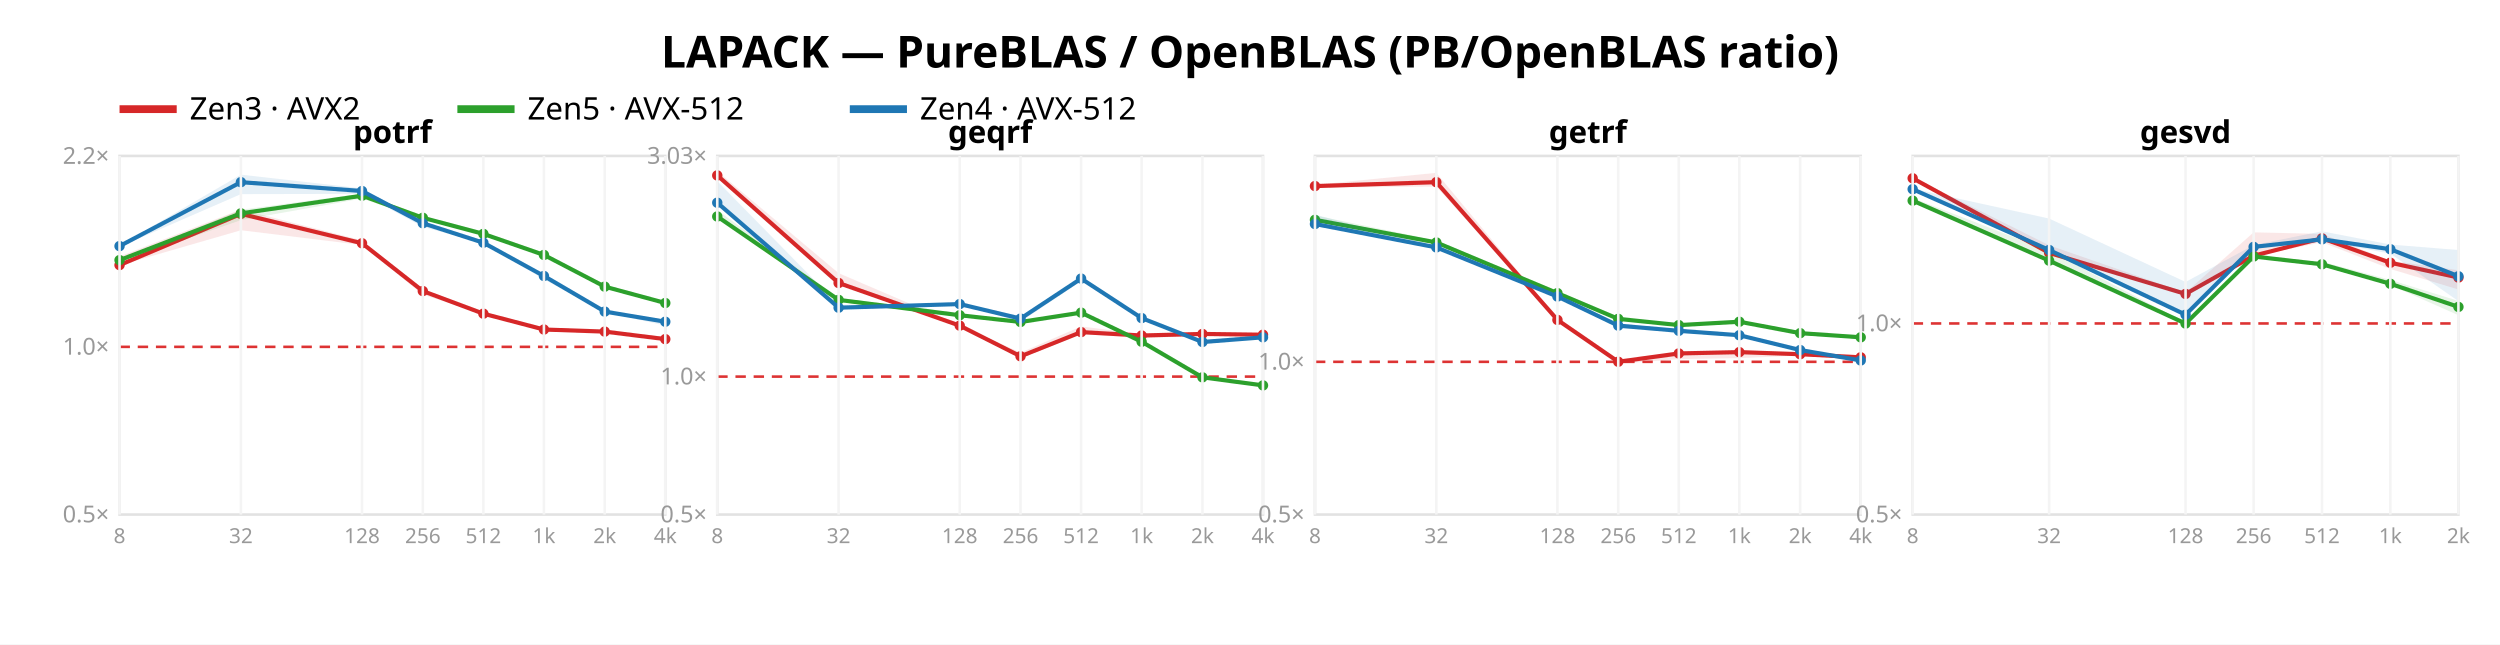
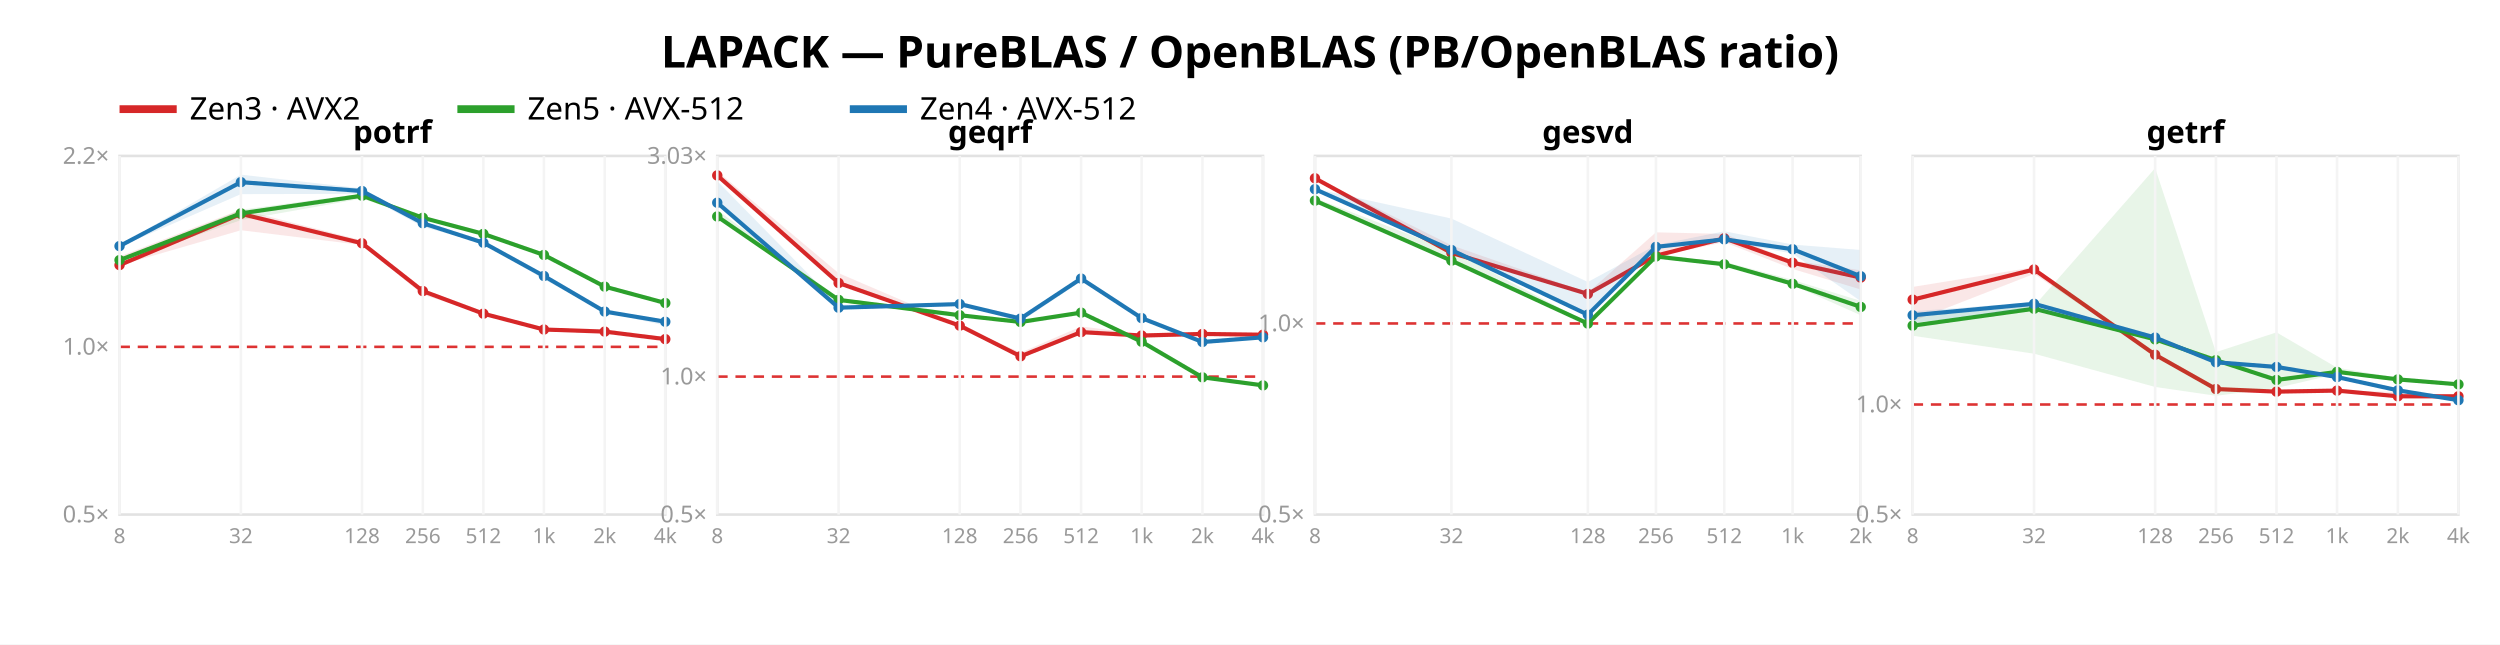
<svg xmlns="http://www.w3.org/2000/svg" width="962" height="248" font-family="sans-serif">
  <rect width="962" height="248" fill="white" />
  <text x="481.0" y="26" text-anchor="middle" font-size="17" font-weight="bold">LAPACK — PureBLAS / OpenBLAS (PB/OpenBLAS ratio)</text>
  <line x1="46" y1="42" x2="68" y2="42" stroke="#d62728" stroke-width="3" />
  <text x="73" y="46" font-size="12">Zen3 · AVX2</text>
  <line x1="176" y1="42" x2="198" y2="42" stroke="#2ca02c" stroke-width="3" />
  <text x="203" y="46" font-size="12">Zen5 · AVX-512</text>
  <line x1="327" y1="42" x2="349" y2="42" stroke="#1f77b4" stroke-width="3" />
  <text x="354" y="46" font-size="12">Zen4 · AVX-512</text>
  <rect x="46" y="60" width="210" height="138" fill="none" stroke="#e2e2e2" />
  <line x1="46" y1="133.468" x2="256" y2="133.468" stroke="#d33" stroke-dasharray="4 3" />
  <text x="42" y="201.0" text-anchor="end" font-size="9" fill="#999">0.5×</text>
  <text x="42" y="136.468" text-anchor="end" font-size="9" fill="#999">1.0×</text>
  <text x="42" y="63.063" text-anchor="end" font-size="9" fill="#999">2.2×</text>
  <polygon points="46.0,98.7 92.7,80.6 139.3,92.5 162.7,111.4 186.0,120.4 209.3,126.7 232.7,127.1 256.0,130.4 256.0,130.8 232.7,128.2 209.3,127.6 186.0,120.9 162.7,113.4 139.3,94.3 92.7,88.6 46.0,102.1" fill="#d62728" opacity="0.11" />
  <polyline points="46.0,102.0 92.7,82.3 139.3,93.6 162.7,112.0 186.0,120.7 209.3,126.8 232.7,127.6 256.0,130.5" fill="none" stroke="#d62728" stroke-width="1.6" />
  <circle cx="46.0" cy="102.0" r="2" fill="#d62728" />
  <circle cx="92.7" cy="82.3" r="2" fill="#d62728" />
  <circle cx="139.3" cy="93.6" r="2" fill="#d62728" />
  <circle cx="162.7" cy="112.0" r="2" fill="#d62728" />
  <circle cx="186.0" cy="120.7" r="2" fill="#d62728" />
  <circle cx="209.3" cy="126.8" r="2" fill="#d62728" />
  <circle cx="232.7" cy="127.6" r="2" fill="#d62728" />
  <circle cx="256.0" cy="130.5" r="2" fill="#d62728" />
  <polygon points="46.0,99.9 92.7,80.7 139.3,74.5 162.7,83.2 186.0,89.6 209.3,97.6 232.7,110.1 256.0,116.5 256.0,116.7 232.7,111.0 209.3,98.6 186.0,90.2 162.7,84.3 139.3,76.4 92.7,84.7 46.0,100.8" fill="#2ca02c" opacity="0.11" />
  <polyline points="46.0,100.1 92.7,82.1 139.3,75.3 162.7,83.8 186.0,90.0 209.3,98.1 232.7,110.3 256.0,116.6" fill="none" stroke="#2ca02c" stroke-width="1.6" />
  <circle cx="46.0" cy="100.1" r="2" fill="#2ca02c" />
  <circle cx="92.7" cy="82.1" r="2" fill="#2ca02c" />
  <circle cx="139.3" cy="75.3" r="2" fill="#2ca02c" />
  <circle cx="162.7" cy="83.8" r="2" fill="#2ca02c" />
  <circle cx="186.0" cy="90.0" r="2" fill="#2ca02c" />
  <circle cx="209.3" cy="98.1" r="2" fill="#2ca02c" />
  <circle cx="232.7" cy="110.3" r="2" fill="#2ca02c" />
  <circle cx="256.0" cy="116.6" r="2" fill="#2ca02c" />
  <polygon points="46.0,94.4 92.7,67.2 139.3,72.5 162.7,85.6 186.0,93.0 209.3,105.9 232.7,119.5 256.0,123.6 256.0,125.3 232.7,120.1 209.3,107.5 186.0,93.6 162.7,87.3 139.3,74.6 92.7,74.7 46.0,95.0" fill="#1f77b4" opacity="0.11" />
  <polyline points="46.0,94.7 92.7,70.1 139.3,73.5 162.7,85.9 186.0,93.4 209.3,106.2 232.7,119.9 256.0,123.8" fill="none" stroke="#1f77b4" stroke-width="1.6" />
  <circle cx="46.0" cy="94.7" r="2" fill="#1f77b4" />
  <circle cx="92.7" cy="70.1" r="2" fill="#1f77b4" />
  <circle cx="139.3" cy="73.5" r="2" fill="#1f77b4" />
  <circle cx="162.7" cy="85.9" r="2" fill="#1f77b4" />
  <circle cx="186.0" cy="93.4" r="2" fill="#1f77b4" />
  <circle cx="209.3" cy="106.2" r="2" fill="#1f77b4" />
  <circle cx="232.7" cy="119.9" r="2" fill="#1f77b4" />
  <circle cx="256.0" cy="123.8" r="2" fill="#1f77b4" />
  <text x="151.0" y="55" text-anchor="middle" font-size="12" font-weight="bold">potrf</text>
  <line x1="46.0" y1="60" x2="46.0" y2="198" stroke="#f4f4f4" />
  <text x="46.0" y="209" text-anchor="middle" font-size="8" fill="#999">8</text>
  <line x1="92.7" y1="60" x2="92.7" y2="198" stroke="#f4f4f4" />
  <text x="92.7" y="209" text-anchor="middle" font-size="8" fill="#999">32</text>
  <line x1="139.3" y1="60" x2="139.3" y2="198" stroke="#f4f4f4" />
  <text x="139.3" y="209" text-anchor="middle" font-size="8" fill="#999">128</text>
  <line x1="162.7" y1="60" x2="162.7" y2="198" stroke="#f4f4f4" />
  <text x="162.7" y="209" text-anchor="middle" font-size="8" fill="#999">256</text>
  <line x1="186.0" y1="60" x2="186.0" y2="198" stroke="#f4f4f4" />
  <text x="186.0" y="209" text-anchor="middle" font-size="8" fill="#999">512</text>
  <line x1="209.3" y1="60" x2="209.3" y2="198" stroke="#f4f4f4" />
  <text x="209.3" y="209" text-anchor="middle" font-size="8" fill="#999">1k</text>
  <line x1="232.7" y1="60" x2="232.7" y2="198" stroke="#f4f4f4" />
  <text x="232.7" y="209" text-anchor="middle" font-size="8" fill="#999">2k</text>
  <line x1="256.0" y1="60" x2="256.0" y2="198" stroke="#f4f4f4" />
  <text x="256.0" y="209" text-anchor="middle" font-size="8" fill="#999">4k</text>
  <rect x="276" y="60" width="210" height="138" fill="none" stroke="#e2e2e2" />
  <line x1="276" y1="144.92" x2="486" y2="144.92" stroke="#d33" stroke-dasharray="4 3" />
  <text x="272" y="201.0" text-anchor="end" font-size="9" fill="#999">0.5×</text>
  <text x="272" y="147.92" text-anchor="end" font-size="9" fill="#999">1.0×</text>
  <text x="272" y="63.029" text-anchor="end" font-size="9" fill="#999">3.03×</text>
  <polygon points="276.0,65.9 322.7,105.1 369.3,125.1 392.7,135.7 416.0,125.6 439.3,128.6 462.7,128.1 486.0,128.2 486.0,129.1 462.7,129.0 439.3,130.2 416.0,128.4 392.7,137.9 369.3,125.7 322.7,109.2 276.0,68.3" fill="#d62728" opacity="0.11" />
  <polyline points="276.0,67.5 322.7,108.9 369.3,125.3 392.7,137.1 416.0,127.8 439.3,129.1 462.7,128.5 486.0,128.8" fill="none" stroke="#d62728" stroke-width="1.6" />
  <circle cx="276.0" cy="67.5" r="2" fill="#d62728" />
  <circle cx="322.7" cy="108.9" r="2" fill="#d62728" />
  <circle cx="369.3" cy="125.3" r="2" fill="#d62728" />
  <circle cx="392.7" cy="137.1" r="2" fill="#d62728" />
  <circle cx="416.0" cy="127.8" r="2" fill="#d62728" />
  <circle cx="439.3" cy="129.1" r="2" fill="#d62728" />
  <circle cx="462.7" cy="128.5" r="2" fill="#d62728" />
  <circle cx="486.0" cy="128.8" r="2" fill="#d62728" />
  <polygon points="276.0,80.9 322.7,114.6 369.3,120.9 392.7,123.6 416.0,120.0 439.3,131.1 462.7,144.7 486.0,148.1 486.0,148.4 462.7,145.9 439.3,132.5 416.0,120.4 392.7,124.3 369.3,121.7 322.7,116.3 276.0,84.3" fill="#2ca02c" opacity="0.11" />
  <polyline points="276.0,83.3 322.7,115.4 369.3,121.3 392.7,123.9 416.0,120.3 439.3,131.5 462.7,145.2 486.0,148.3" fill="none" stroke="#2ca02c" stroke-width="1.6" />
  <circle cx="276.0" cy="83.3" r="2" fill="#2ca02c" />
  <circle cx="322.7" cy="115.4" r="2" fill="#2ca02c" />
  <circle cx="369.3" cy="121.3" r="2" fill="#2ca02c" />
  <circle cx="392.7" cy="123.9" r="2" fill="#2ca02c" />
  <circle cx="416.0" cy="120.3" r="2" fill="#2ca02c" />
  <circle cx="439.3" cy="131.5" r="2" fill="#2ca02c" />
  <circle cx="462.7" cy="145.2" r="2" fill="#2ca02c" />
  <circle cx="486.0" cy="148.3" r="2" fill="#2ca02c" />
  <polygon points="276.0,69.7 322.7,117.3 369.3,116.9 392.7,121.6 416.0,106.7 439.3,121.9 462.7,131.2 486.0,129.3 486.0,130.3 462.7,131.9 439.3,122.7 416.0,108.2 392.7,123.8 369.3,117.1 322.7,118.7 276.0,78.8" fill="#1f77b4" opacity="0.11" />
  <polyline points="276.0,78.0 322.7,118.4 369.3,117.0 392.7,122.6 416.0,107.2 439.3,122.4 462.7,131.6 486.0,129.8" fill="none" stroke="#1f77b4" stroke-width="1.6" />
  <circle cx="276.0" cy="78.0" r="2" fill="#1f77b4" />
  <circle cx="322.7" cy="118.4" r="2" fill="#1f77b4" />
  <circle cx="369.3" cy="117.0" r="2" fill="#1f77b4" />
  <circle cx="392.7" cy="122.6" r="2" fill="#1f77b4" />
  <circle cx="416.0" cy="107.2" r="2" fill="#1f77b4" />
  <circle cx="439.3" cy="122.4" r="2" fill="#1f77b4" />
  <circle cx="462.7" cy="131.6" r="2" fill="#1f77b4" />
  <circle cx="486.0" cy="129.8" r="2" fill="#1f77b4" />
  <text x="381.0" y="55" text-anchor="middle" font-size="12" font-weight="bold">geqrf</text>
  <line x1="276.0" y1="60" x2="276.0" y2="198" stroke="#f4f4f4" />
  <text x="276.0" y="209" text-anchor="middle" font-size="8" fill="#999">8</text>
  <line x1="322.7" y1="60" x2="322.7" y2="198" stroke="#f4f4f4" />
  <text x="322.7" y="209" text-anchor="middle" font-size="8" fill="#999">32</text>
  <line x1="369.3" y1="60" x2="369.3" y2="198" stroke="#f4f4f4" />
  <text x="369.3" y="209" text-anchor="middle" font-size="8" fill="#999">128</text>
  <line x1="392.7" y1="60" x2="392.7" y2="198" stroke="#f4f4f4" />
  <text x="392.7" y="209" text-anchor="middle" font-size="8" fill="#999">256</text>
  <line x1="416.0" y1="60" x2="416.0" y2="198" stroke="#f4f4f4" />
  <text x="416.0" y="209" text-anchor="middle" font-size="8" fill="#999">512</text>
  <line x1="439.3" y1="60" x2="439.3" y2="198" stroke="#f4f4f4" />
  <text x="439.3" y="209" text-anchor="middle" font-size="8" fill="#999">1k</text>
  <line x1="462.7" y1="60" x2="462.7" y2="198" stroke="#f4f4f4" />
  <text x="462.7" y="209" text-anchor="middle" font-size="8" fill="#999">2k</text>
  <line x1="486.0" y1="60" x2="486.0" y2="198" stroke="#f4f4f4" />
  <text x="486.0" y="209" text-anchor="middle" font-size="8" fill="#999">4k</text>
  <rect x="506" y="60" width="210" height="138" fill="none" stroke="#e2e2e2" />
-   <line x1="506" y1="139.23" x2="716" y2="139.23" stroke="#d33" stroke-dasharray="4 3" />
+   <line x1="506" y1="124.468" x2="716" y2="124.468" stroke="#d33" stroke-dasharray="4 3" />
  <text x="502" y="201.0" text-anchor="end" font-size="9" fill="#999">0.5×</text>
-   <text x="502" y="142.23" text-anchor="end" font-size="9" fill="#999">1.0×</text>
-   <polygon points="506.0,71.1 552.7,66.5 599.3,122.7 622.7,138.3 646.0,135.5 669.3,134.7 692.7,135.8 716.0,137.1 716.0,137.9 692.7,136.8 669.3,137.8 646.0,138.2 622.7,140.0 599.3,123.5 552.7,71.8 506.0,72.2" fill="#d62728" opacity="0.11" />
-   <polyline points="506.0,71.6 552.7,70.1 599.3,123.1 622.7,139.2 646.0,136.0 669.3,135.5 692.7,136.3 716.0,137.5" fill="none" stroke="#d62728" stroke-width="1.6" />
-   <circle cx="506.0" cy="71.6" r="2" fill="#d62728" />
-   <circle cx="552.7" cy="70.1" r="2" fill="#d62728" />
-   <circle cx="599.3" cy="123.1" r="2" fill="#d62728" />
-   <circle cx="622.7" cy="139.2" r="2" fill="#d62728" />
-   <circle cx="646.0" cy="136.0" r="2" fill="#d62728" />
-   <circle cx="669.3" cy="135.5" r="2" fill="#d62728" />
-   <circle cx="692.7" cy="136.3" r="2" fill="#d62728" />
-   <circle cx="716.0" cy="137.5" r="2" fill="#d62728" />
-   <polygon points="506.0,82.9 552.7,92.5 599.3,112.6 622.7,122.3 646.0,125.0 669.3,123.5 692.7,127.6 716.0,129.7 716.0,130.2 692.7,128.6 669.3,124.0 646.0,125.2 622.7,123.3 599.3,112.9 552.7,94.1 506.0,85.3" fill="#2ca02c" opacity="0.11" />
-   <polyline points="506.0,84.6 552.7,93.3 599.3,112.8 622.7,122.7 646.0,125.1 669.3,123.8 692.7,128.2 716.0,129.8" fill="none" stroke="#2ca02c" stroke-width="1.6" />
-   <circle cx="506.0" cy="84.6" r="2" fill="#2ca02c" />
-   <circle cx="552.7" cy="93.3" r="2" fill="#2ca02c" />
-   <circle cx="599.3" cy="112.8" r="2" fill="#2ca02c" />
-   <circle cx="622.7" cy="122.7" r="2" fill="#2ca02c" />
-   <circle cx="646.0" cy="125.1" r="2" fill="#2ca02c" />
-   <circle cx="669.3" cy="123.8" r="2" fill="#2ca02c" />
-   <circle cx="692.7" cy="128.2" r="2" fill="#2ca02c" />
-   <circle cx="716.0" cy="129.8" r="2" fill="#2ca02c" />
-   <polygon points="506.0,82.6 552.7,94.7 599.3,113.6 622.7,124.5 646.0,126.8 669.3,128.6 692.7,134.5 716.0,137.5 716.0,138.8 692.7,135.0 669.3,129.7 646.0,127.7 622.7,126.3 599.3,114.4 552.7,95.4 506.0,87.0" fill="#1f77b4" opacity="0.11" />
-   <polyline points="506.0,86.2 552.7,95.2 599.3,114.1 622.7,125.3 646.0,127.3 669.3,129.0 692.7,134.7 716.0,138.7" fill="none" stroke="#1f77b4" stroke-width="1.6" />
-   <circle cx="506.0" cy="86.2" r="2" fill="#1f77b4" />
-   <circle cx="552.7" cy="95.2" r="2" fill="#1f77b4" />
-   <circle cx="599.3" cy="114.1" r="2" fill="#1f77b4" />
-   <circle cx="622.7" cy="125.3" r="2" fill="#1f77b4" />
-   <circle cx="646.0" cy="127.3" r="2" fill="#1f77b4" />
-   <circle cx="669.3" cy="129.0" r="2" fill="#1f77b4" />
-   <circle cx="692.7" cy="134.7" r="2" fill="#1f77b4" />
-   <circle cx="716.0" cy="138.7" r="2" fill="#1f77b4" />
-   <text x="611.0" y="55" text-anchor="middle" font-size="12" font-weight="bold">getrf</text>
+   <text x="502" y="127.468" text-anchor="end" font-size="9" fill="#999">1.0×</text>
+   <polygon points="506.0,68.2 558.5,94.4 611.0,112.6 637.2,89.4 663.5,90.0 689.8,100.3 716.0,104.0 716.0,111.4 689.8,103.5 663.5,93.2 637.2,98.7 611.0,113.3 558.5,98.1 506.0,69.1" fill="#d62728" opacity="0.11" />
+   <polyline points="506.0,68.6 558.5,97.3 611.0,113.1 637.2,98.4 663.5,91.7 689.8,101.1 716.0,106.8" fill="none" stroke="#d62728" stroke-width="1.6" />
+   <circle cx="506.0" cy="68.6" r="2" fill="#d62728" />
+   <circle cx="558.5" cy="97.3" r="2" fill="#d62728" />
+   <circle cx="611.0" cy="113.1" r="2" fill="#d62728" />
+   <circle cx="637.2" cy="98.4" r="2" fill="#d62728" />
+   <circle cx="663.5" cy="91.7" r="2" fill="#d62728" />
+   <circle cx="689.8" cy="101.1" r="2" fill="#d62728" />
+   <circle cx="716.0" cy="106.8" r="2" fill="#d62728" />
+   <polygon points="506.0,76.2 558.5,96.5 611.0,124.2 637.2,98.4 663.5,100.7 689.8,107.7 716.0,115.8 716.0,121.3 689.8,109.7 663.5,102.0 637.2,99.0 611.0,124.7 558.5,100.8 506.0,77.9" fill="#2ca02c" opacity="0.11" />
+   <polyline points="506.0,77.2 558.5,100.3 611.0,124.5 637.2,98.7 663.5,101.7 689.8,109.2 716.0,118.1" fill="none" stroke="#2ca02c" stroke-width="1.6" />
+   <circle cx="506.0" cy="77.2" r="2" fill="#2ca02c" />
+   <circle cx="558.5" cy="100.3" r="2" fill="#2ca02c" />
+   <circle cx="611.0" cy="124.5" r="2" fill="#2ca02c" />
+   <circle cx="637.2" cy="98.7" r="2" fill="#2ca02c" />
+   <circle cx="663.5" cy="101.7" r="2" fill="#2ca02c" />
+   <circle cx="689.8" cy="109.2" r="2" fill="#2ca02c" />
+   <circle cx="716.0" cy="118.1" r="2" fill="#2ca02c" />
+   <polygon points="506.0,72.6 558.5,84.1 611.0,108.5 637.2,94.3 663.5,89.0 689.8,94.1 716.0,96.2 716.0,115.9 689.8,97.6 663.5,92.7 637.2,95.6 611.0,121.3 558.5,96.5 506.0,73.5" fill="#1f77b4" opacity="0.11" />
+   <polyline points="506.0,72.8 558.5,96.2 611.0,121.1 637.2,95.0 663.5,92.1 689.8,95.9 716.0,106.3" fill="none" stroke="#1f77b4" stroke-width="1.6" />
+   <circle cx="506.0" cy="72.8" r="2" fill="#1f77b4" />
+   <circle cx="558.5" cy="96.2" r="2" fill="#1f77b4" />
+   <circle cx="611.0" cy="121.1" r="2" fill="#1f77b4" />
+   <circle cx="637.2" cy="95.0" r="2" fill="#1f77b4" />
+   <circle cx="663.5" cy="92.1" r="2" fill="#1f77b4" />
+   <circle cx="689.8" cy="95.9" r="2" fill="#1f77b4" />
+   <circle cx="716.0" cy="106.3" r="2" fill="#1f77b4" />
+   <text x="611.0" y="55" text-anchor="middle" font-size="12" font-weight="bold">gesvd</text>
  <line x1="506.0" y1="60" x2="506.0" y2="198" stroke="#f4f4f4" />
  <text x="506.0" y="209" text-anchor="middle" font-size="8" fill="#999">8</text>
-   <line x1="552.7" y1="60" x2="552.7" y2="198" stroke="#f4f4f4" />
-   <text x="552.7" y="209" text-anchor="middle" font-size="8" fill="#999">32</text>
-   <line x1="599.3" y1="60" x2="599.3" y2="198" stroke="#f4f4f4" />
-   <text x="599.3" y="209" text-anchor="middle" font-size="8" fill="#999">128</text>
-   <line x1="622.7" y1="60" x2="622.7" y2="198" stroke="#f4f4f4" />
-   <text x="622.7" y="209" text-anchor="middle" font-size="8" fill="#999">256</text>
-   <line x1="646.0" y1="60" x2="646.0" y2="198" stroke="#f4f4f4" />
-   <text x="646.0" y="209" text-anchor="middle" font-size="8" fill="#999">512</text>
-   <line x1="669.3" y1="60" x2="669.3" y2="198" stroke="#f4f4f4" />
-   <text x="669.3" y="209" text-anchor="middle" font-size="8" fill="#999">1k</text>
-   <line x1="692.7" y1="60" x2="692.7" y2="198" stroke="#f4f4f4" />
-   <text x="692.7" y="209" text-anchor="middle" font-size="8" fill="#999">2k</text>
+   <line x1="558.5" y1="60" x2="558.5" y2="198" stroke="#f4f4f4" />
+   <text x="558.5" y="209" text-anchor="middle" font-size="8" fill="#999">32</text>
+   <line x1="611.0" y1="60" x2="611.0" y2="198" stroke="#f4f4f4" />
+   <text x="611.0" y="209" text-anchor="middle" font-size="8" fill="#999">128</text>
+   <line x1="637.2" y1="60" x2="637.2" y2="198" stroke="#f4f4f4" />
+   <text x="637.2" y="209" text-anchor="middle" font-size="8" fill="#999">256</text>
+   <line x1="663.5" y1="60" x2="663.5" y2="198" stroke="#f4f4f4" />
+   <text x="663.5" y="209" text-anchor="middle" font-size="8" fill="#999">512</text>
+   <line x1="689.8" y1="60" x2="689.8" y2="198" stroke="#f4f4f4" />
+   <text x="689.8" y="209" text-anchor="middle" font-size="8" fill="#999">1k</text>
  <line x1="716.0" y1="60" x2="716.0" y2="198" stroke="#f4f4f4" />
-   <text x="716.0" y="209" text-anchor="middle" font-size="8" fill="#999">4k</text>
+   <text x="716.0" y="209" text-anchor="middle" font-size="8" fill="#999">2k</text>
  <rect x="736" y="60" width="210" height="138" fill="none" stroke="#e2e2e2" />
-   <line x1="736" y1="124.468" x2="946" y2="124.468" stroke="#d33" stroke-dasharray="4 3" />
+   <line x1="736" y1="155.654" x2="946" y2="155.654" stroke="#d33" stroke-dasharray="4 3" />
  <text x="732" y="201.0" text-anchor="end" font-size="9" fill="#999">0.5×</text>
-   <text x="732" y="127.468" text-anchor="end" font-size="9" fill="#999">1.0×</text>
-   <polygon points="736.0,68.2 788.5,94.4 841.0,112.6 867.2,89.4 893.5,90.0 919.8,100.3 946.0,104.0 946.0,111.4 919.8,103.5 893.5,93.2 867.2,98.7 841.0,113.3 788.5,98.1 736.0,69.1" fill="#d62728" opacity="0.11" />
-   <polyline points="736.0,68.6 788.5,97.3 841.0,113.1 867.2,98.4 893.5,91.7 919.8,101.1 946.0,106.8" fill="none" stroke="#d62728" stroke-width="1.6" />
-   <circle cx="736.0" cy="68.6" r="2" fill="#d62728" />
-   <circle cx="788.5" cy="97.3" r="2" fill="#d62728" />
-   <circle cx="841.0" cy="113.1" r="2" fill="#d62728" />
-   <circle cx="867.2" cy="98.4" r="2" fill="#d62728" />
-   <circle cx="893.5" cy="91.7" r="2" fill="#d62728" />
-   <circle cx="919.8" cy="101.1" r="2" fill="#d62728" />
-   <circle cx="946.0" cy="106.8" r="2" fill="#d62728" />
-   <polygon points="736.0,76.2 788.5,96.5 841.0,124.2 867.2,98.4 893.5,100.7 919.8,107.7 946.0,115.8 946.0,121.3 919.8,109.7 893.5,102.0 867.2,99.0 841.0,124.7 788.5,100.8 736.0,77.9" fill="#2ca02c" opacity="0.11" />
-   <polyline points="736.0,77.2 788.5,100.3 841.0,124.5 867.2,98.7 893.5,101.7 919.8,109.2 946.0,118.1" fill="none" stroke="#2ca02c" stroke-width="1.6" />
-   <circle cx="736.0" cy="77.2" r="2" fill="#2ca02c" />
-   <circle cx="788.5" cy="100.3" r="2" fill="#2ca02c" />
-   <circle cx="841.0" cy="124.5" r="2" fill="#2ca02c" />
-   <circle cx="867.2" cy="98.7" r="2" fill="#2ca02c" />
-   <circle cx="893.5" cy="101.7" r="2" fill="#2ca02c" />
-   <circle cx="919.8" cy="109.2" r="2" fill="#2ca02c" />
-   <circle cx="946.0" cy="118.1" r="2" fill="#2ca02c" />
-   <polygon points="736.0,72.6 788.5,84.1 841.0,108.5 867.2,94.3 893.5,89.0 919.8,94.1 946.0,96.2 946.0,115.9 919.8,97.6 893.5,92.7 867.2,95.6 841.0,121.3 788.5,96.5 736.0,73.5" fill="#1f77b4" opacity="0.11" />
-   <polyline points="736.0,72.8 788.5,96.2 841.0,121.1 867.2,95.0 893.5,92.1 919.8,95.9 946.0,106.3" fill="none" stroke="#1f77b4" stroke-width="1.6" />
-   <circle cx="736.0" cy="72.8" r="2" fill="#1f77b4" />
-   <circle cx="788.5" cy="96.2" r="2" fill="#1f77b4" />
-   <circle cx="841.0" cy="121.1" r="2" fill="#1f77b4" />
-   <circle cx="867.2" cy="95.0" r="2" fill="#1f77b4" />
-   <circle cx="893.5" cy="92.1" r="2" fill="#1f77b4" />
-   <circle cx="919.8" cy="95.9" r="2" fill="#1f77b4" />
-   <circle cx="946.0" cy="106.3" r="2" fill="#1f77b4" />
-   <text x="841.0" y="55" text-anchor="middle" font-size="12" font-weight="bold">gesvd</text>
+   <text x="732" y="158.654" text-anchor="end" font-size="9" fill="#999">1.0×</text>
+   <polygon points="736.0,110.4 782.7,102.8 829.3,136.3 852.7,149.5 876.0,150.6 899.3,150.2 922.7,150.8 946.0,152.1 946.0,152.6 922.7,152.6 899.3,150.4 876.0,150.9 852.7,149.9 829.3,136.7 782.7,105.4 736.0,123.6" fill="#d62728" opacity="0.11" />
+   <polyline points="736.0,115.3 782.7,103.7 829.3,136.5 852.7,149.7 876.0,150.7 899.3,150.3 922.7,152.5 946.0,152.5" fill="none" stroke="#d62728" stroke-width="1.6" />
+   <circle cx="736.0" cy="115.3" r="2" fill="#d62728" />
+   <circle cx="782.7" cy="103.7" r="2" fill="#d62728" />
+   <circle cx="829.3" cy="136.5" r="2" fill="#d62728" />
+   <circle cx="852.7" cy="149.7" r="2" fill="#d62728" />
+   <circle cx="876.0" cy="150.7" r="2" fill="#d62728" />
+   <circle cx="899.3" cy="150.3" r="2" fill="#d62728" />
+   <circle cx="922.7" cy="152.5" r="2" fill="#d62728" />
+   <circle cx="946.0" cy="152.5" r="2" fill="#d62728" />
+   <polygon points="736.0,121.8 782.7,117.8 829.3,64.7 852.7,135.5 876.0,127.9 899.3,141.5 922.7,145.4 946.0,147.9 946.0,148.1 922.7,146.2 899.3,143.9 876.0,149.3 852.7,152.3 829.3,148.9 782.7,136.1 736.0,129.2" fill="#2ca02c" opacity="0.11" />
+   <polyline points="736.0,125.3 782.7,118.8 829.3,130.6 852.7,138.6 876.0,146.2 899.3,143.1 922.7,146.0 946.0,147.9" fill="none" stroke="#2ca02c" stroke-width="1.6" />
+   <circle cx="736.0" cy="125.3" r="2" fill="#2ca02c" />
+   <circle cx="782.7" cy="118.8" r="2" fill="#2ca02c" />
+   <circle cx="829.3" cy="130.6" r="2" fill="#2ca02c" />
+   <circle cx="852.7" cy="138.6" r="2" fill="#2ca02c" />
+   <circle cx="876.0" cy="146.2" r="2" fill="#2ca02c" />
+   <circle cx="899.3" cy="143.1" r="2" fill="#2ca02c" />
+   <circle cx="922.7" cy="146.0" r="2" fill="#2ca02c" />
+   <circle cx="946.0" cy="147.9" r="2" fill="#2ca02c" />
+   <polygon points="736.0,119.8 782.7,116.3 829.3,129.4 852.7,138.9 876.0,140.5 899.3,144.8 922.7,150.0 946.0,153.9 946.0,154.8 922.7,150.4 899.3,145.6 876.0,141.7 852.7,140.2 829.3,130.4 782.7,118.8 736.0,124.3" fill="#1f77b4" opacity="0.11" />
+   <polyline points="736.0,121.3 782.7,116.9 829.3,129.9 852.7,139.4 876.0,141.2 899.3,145.1 922.7,150.2 946.0,154.0" fill="none" stroke="#1f77b4" stroke-width="1.6" />
+   <circle cx="736.0" cy="121.3" r="2" fill="#1f77b4" />
+   <circle cx="782.7" cy="116.9" r="2" fill="#1f77b4" />
+   <circle cx="829.3" cy="129.9" r="2" fill="#1f77b4" />
+   <circle cx="852.7" cy="139.4" r="2" fill="#1f77b4" />
+   <circle cx="876.0" cy="141.2" r="2" fill="#1f77b4" />
+   <circle cx="899.3" cy="145.1" r="2" fill="#1f77b4" />
+   <circle cx="922.7" cy="150.2" r="2" fill="#1f77b4" />
+   <circle cx="946.0" cy="154.0" r="2" fill="#1f77b4" />
+   <text x="841.0" y="55" text-anchor="middle" font-size="12" font-weight="bold">getrf</text>
  <line x1="736.0" y1="60" x2="736.0" y2="198" stroke="#f4f4f4" />
  <text x="736.0" y="209" text-anchor="middle" font-size="8" fill="#999">8</text>
-   <line x1="788.5" y1="60" x2="788.5" y2="198" stroke="#f4f4f4" />
-   <text x="788.5" y="209" text-anchor="middle" font-size="8" fill="#999">32</text>
-   <line x1="841.0" y1="60" x2="841.0" y2="198" stroke="#f4f4f4" />
-   <text x="841.0" y="209" text-anchor="middle" font-size="8" fill="#999">128</text>
-   <line x1="867.2" y1="60" x2="867.2" y2="198" stroke="#f4f4f4" />
-   <text x="867.2" y="209" text-anchor="middle" font-size="8" fill="#999">256</text>
-   <line x1="893.5" y1="60" x2="893.5" y2="198" stroke="#f4f4f4" />
-   <text x="893.5" y="209" text-anchor="middle" font-size="8" fill="#999">512</text>
-   <line x1="919.8" y1="60" x2="919.8" y2="198" stroke="#f4f4f4" />
-   <text x="919.8" y="209" text-anchor="middle" font-size="8" fill="#999">1k</text>
+   <line x1="782.7" y1="60" x2="782.7" y2="198" stroke="#f4f4f4" />
+   <text x="782.7" y="209" text-anchor="middle" font-size="8" fill="#999">32</text>
+   <line x1="829.3" y1="60" x2="829.3" y2="198" stroke="#f4f4f4" />
+   <text x="829.3" y="209" text-anchor="middle" font-size="8" fill="#999">128</text>
+   <line x1="852.7" y1="60" x2="852.7" y2="198" stroke="#f4f4f4" />
+   <text x="852.7" y="209" text-anchor="middle" font-size="8" fill="#999">256</text>
+   <line x1="876.0" y1="60" x2="876.0" y2="198" stroke="#f4f4f4" />
+   <text x="876.0" y="209" text-anchor="middle" font-size="8" fill="#999">512</text>
+   <line x1="899.3" y1="60" x2="899.3" y2="198" stroke="#f4f4f4" />
+   <text x="899.3" y="209" text-anchor="middle" font-size="8" fill="#999">1k</text>
+   <line x1="922.7" y1="60" x2="922.7" y2="198" stroke="#f4f4f4" />
+   <text x="922.7" y="209" text-anchor="middle" font-size="8" fill="#999">2k</text>
  <line x1="946.0" y1="60" x2="946.0" y2="198" stroke="#f4f4f4" />
-   <text x="946.0" y="209" text-anchor="middle" font-size="8" fill="#999">2k</text>
+   <text x="946.0" y="209" text-anchor="middle" font-size="8" fill="#999">4k</text>
</svg>
